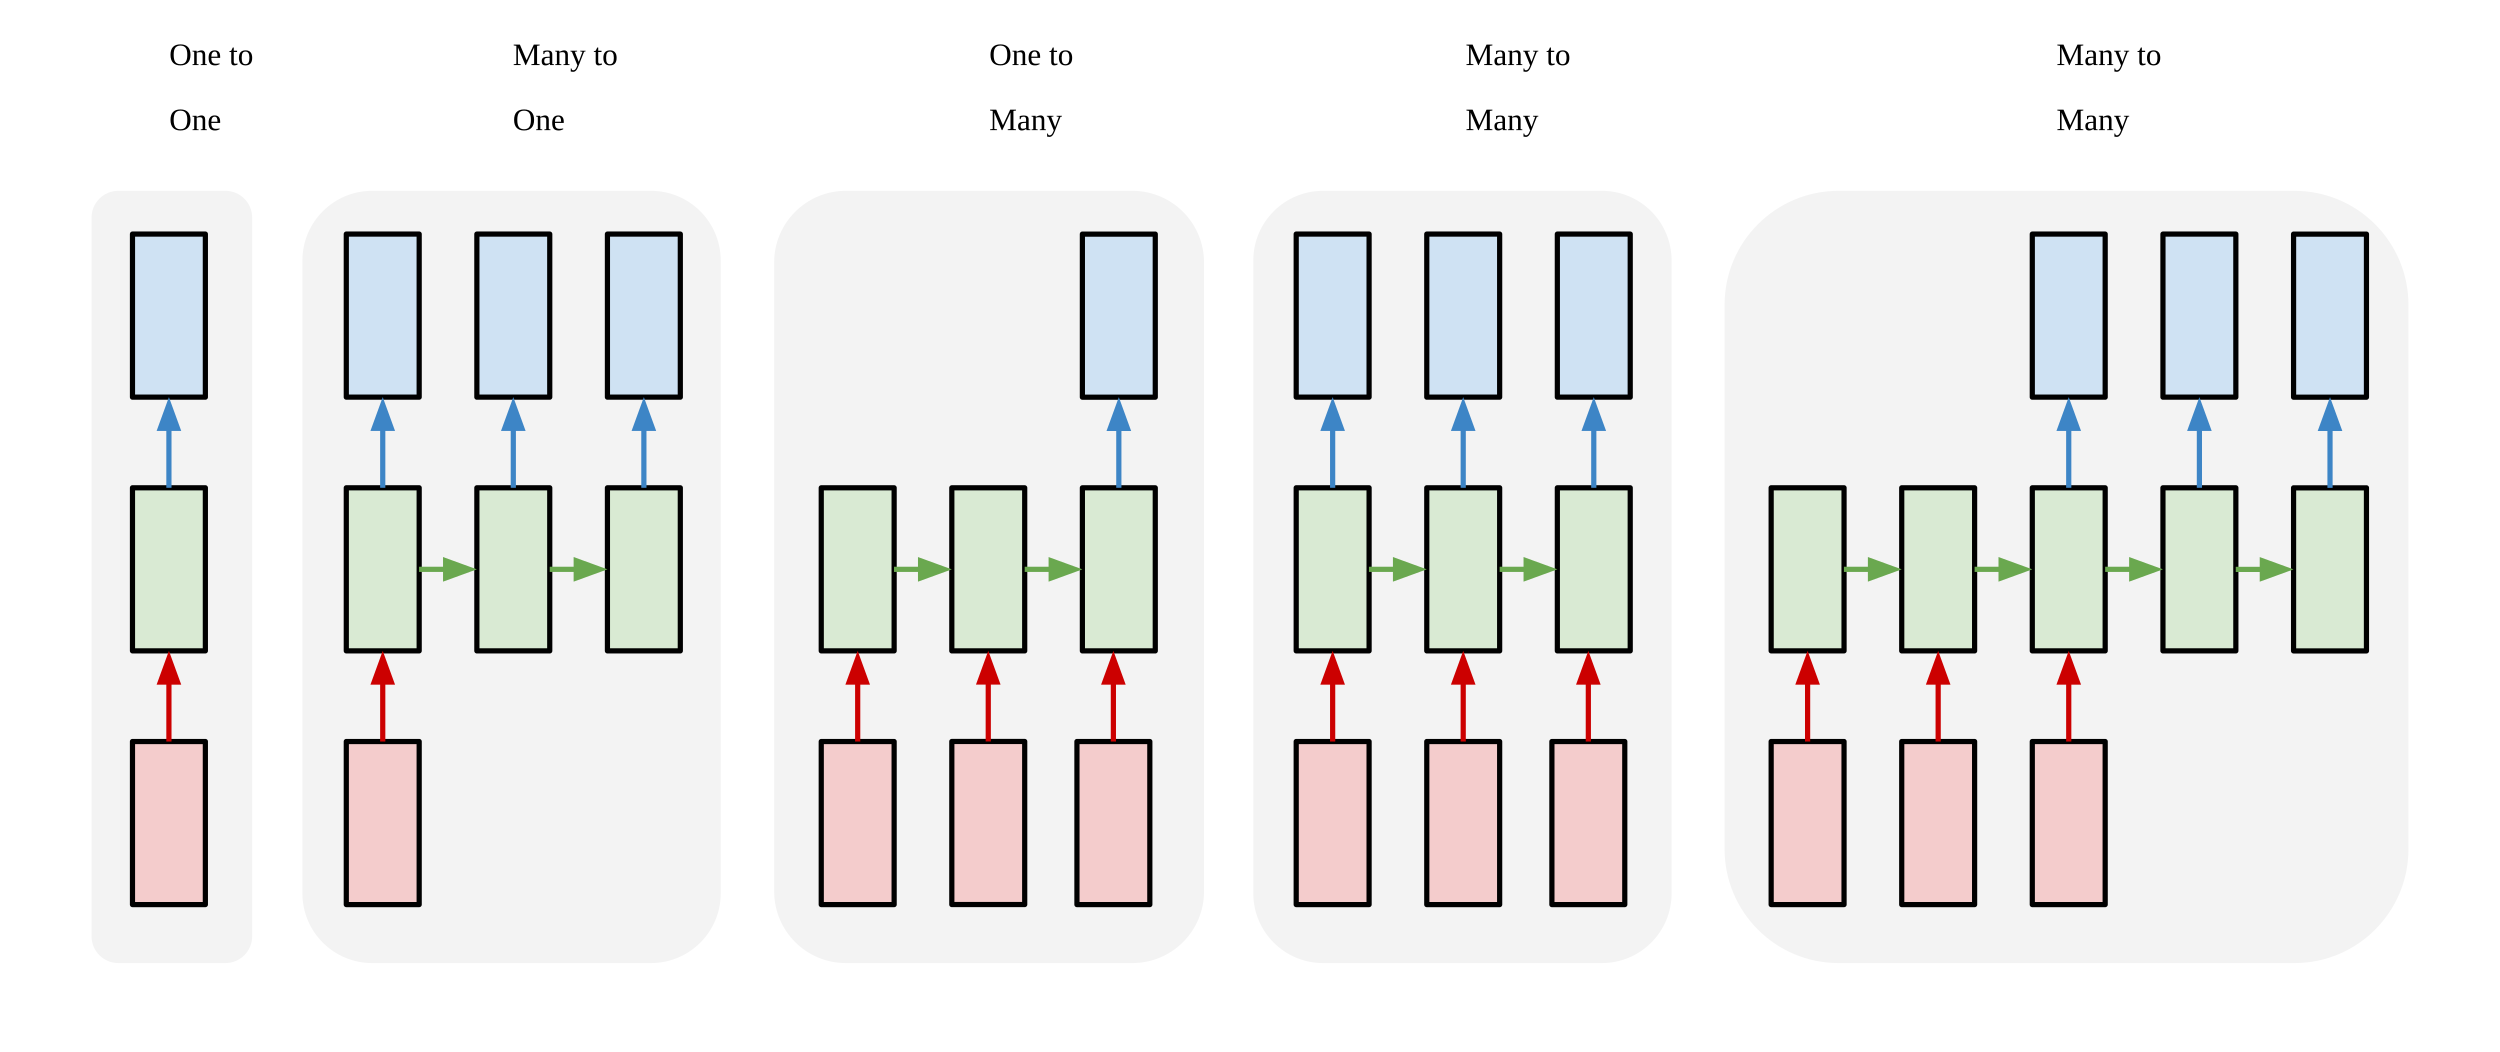
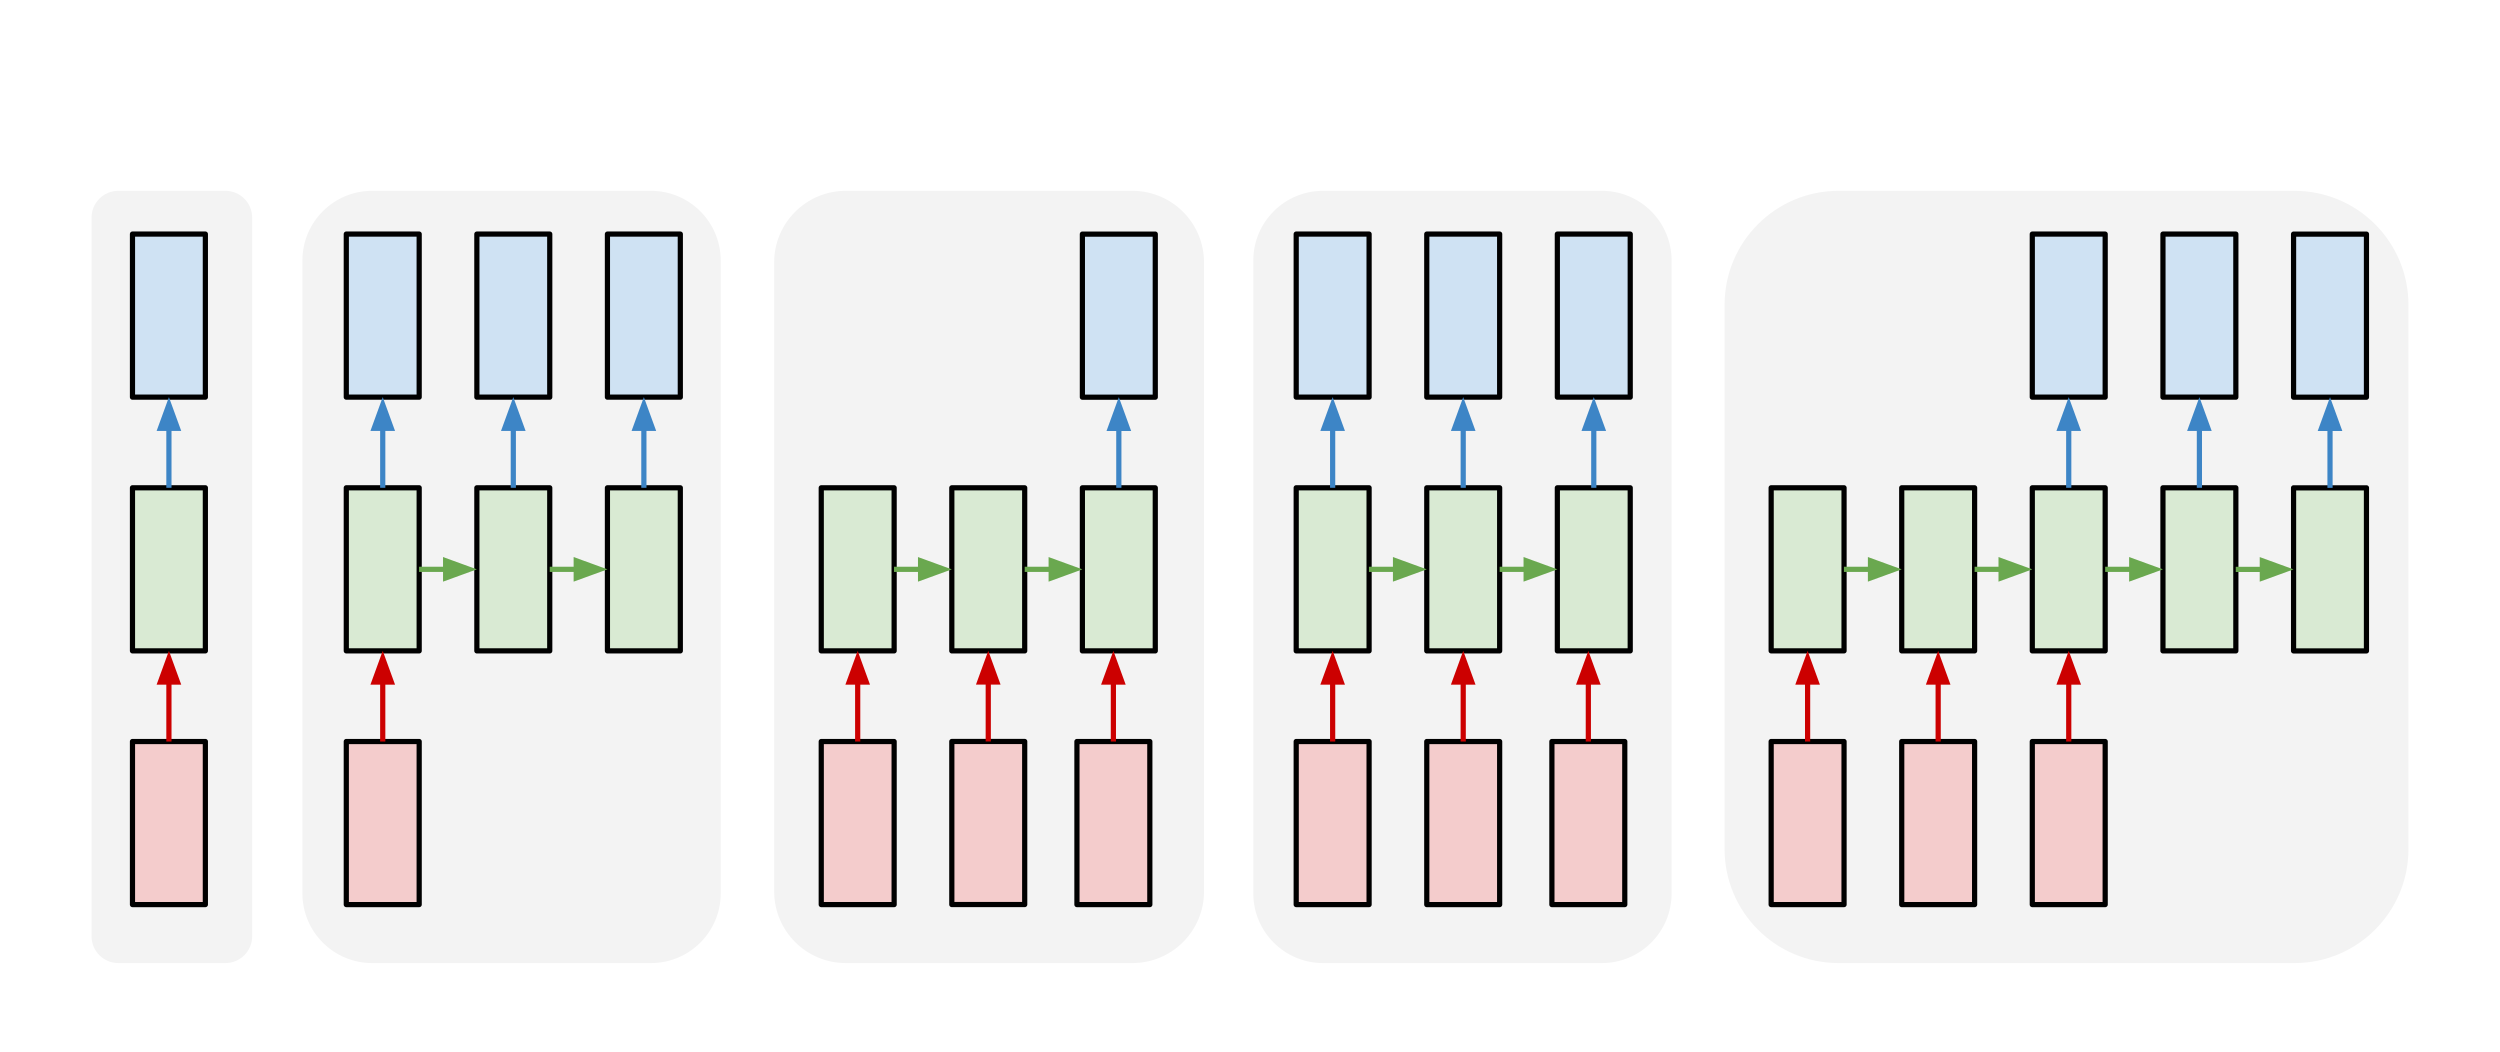
<svg xmlns="http://www.w3.org/2000/svg" version="1.1" viewBox="0.0 0.0 960.391 403.997" fill="none" stroke="none" stroke-linecap="square" stroke-miterlimit="10">
  <clipPath id="p.0">
    <path d="m0 0l960.391 0l0 403.997l-960.391 0l0 -403.997z" clip-rule="nonzero" />
  </clipPath>
  <g clip-path="url(#p.0)">
    <path fill="#000000" fill-opacity="0.0" d="m0 0l960.391 0l0 403.997l-960.391 0z" fill-rule="evenodd" />
    <path fill="#f3f3f3" d="m662.512 117.093l0 0c0 -24.182 19.604 -43.786 43.786 -43.786l175.137 0l0 0c11.613 0 22.75 4.613 30.961 12.825c8.211 8.211 12.825 19.348 12.825 30.961l0 209.09c0 24.182 -19.604 43.786 -43.786 43.786l-175.137 0c-24.182 0 -43.786 -19.604 -43.786 -43.786z" fill-rule="evenodd" />
    <path fill="#f3f3f3" d="m481.466 100.09l0 0c0 -14.792 11.991 -26.783 26.783 -26.783l107.128 0l0 0c7.103 0 13.916 2.822 18.938 7.844c5.023 5.023 7.844 11.835 7.844 18.938l0 243.096c0 14.792 -11.991 26.783 -26.783 26.783l-107.128 0c-14.792 0 -26.783 -11.991 -26.783 -26.783z" fill-rule="evenodd" />
    <path fill="#f3f3f3" d="m297.403 100.83l0 0c0 -15.2 12.322 -27.523 27.523 -27.523l110.088 0l0 0c7.3 0 14.3 2.9 19.462 8.061c5.162 5.162 8.061 12.162 8.061 19.462l0 241.616c0 15.2 -12.322 27.523 -27.523 27.523l-110.088 0c-15.2 0 -27.523 -12.322 -27.523 -27.523z" fill-rule="evenodd" />
    <path fill="#f3f3f3" d="m116.175 100.09l0 0c0 -14.792 11.991 -26.783 26.783 -26.783l107.128 0l0 0c7.103 0 13.915 2.822 18.938 7.844c5.023 5.023 7.844 11.835 7.844 18.938l0 243.096c0 14.792 -11.991 26.783 -26.783 26.783l-107.128 0c-14.792 0 -26.783 -11.991 -26.783 -26.783z" fill-rule="evenodd" />
    <path fill="#f3f3f3" d="m35.169 83.591l0 0c0 -5.68 4.604 -10.284 10.284 -10.284l41.133 0l0 0c2.727 0 5.343 1.083 7.272 3.012c1.929 1.929 3.012 4.544 3.012 7.272l0 276.094c0 5.68 -4.604 10.284 -10.284 10.284l-41.133 0c-5.68 0 -10.284 -4.604 -10.284 -10.284z" fill-rule="evenodd" />
    <path fill="#cfe2f3" d="m50.891 89.921l28.0 0l0 62.646l-28.0 0z" fill-rule="evenodd" />
    <path stroke="#000000" stroke-width="2.0" stroke-linejoin="round" stroke-linecap="butt" d="m50.891 89.921l28.0 0l0 62.646l-28.0 0z" fill-rule="evenodd" />
    <path fill="#d9ead3" d="m50.891 187.387l28.0 0l0 62.646l-28.0 0z" fill-rule="evenodd" />
    <path stroke="#000000" stroke-width="2.0" stroke-linejoin="round" stroke-linecap="butt" d="m50.891 187.387l28.0 0l0 62.646l-28.0 0z" fill-rule="evenodd" />
    <path fill="#f4cccc" d="m50.891 284.854l28.0 0l0 62.646l-28.0 0z" fill-rule="evenodd" />
    <path stroke="#000000" stroke-width="2.0" stroke-linejoin="round" stroke-linecap="butt" d="m50.891 284.854l28.0 0l0 62.646l-28.0 0z" fill-rule="evenodd" />
    <path fill="#000000" fill-opacity="0.0" d="m64.891 187.387l0 -34.835" fill-rule="evenodd" />
    <path stroke="#3d85c6" stroke-width="2.0" stroke-linejoin="round" stroke-linecap="butt" d="m64.891 187.387l0 -22.835" fill-rule="evenodd" />
    <path fill="#3d85c6" stroke="#3d85c6" stroke-width="2.0" stroke-linecap="butt" d="m68.195 164.553l-3.303 -9.076l-3.303 9.076z" fill-rule="evenodd" />
    <path fill="#000000" fill-opacity="0.0" d="m64.891 284.854l0 -34.835" fill-rule="evenodd" />
    <path stroke="#cc0000" stroke-width="2.0" stroke-linejoin="round" stroke-linecap="butt" d="m64.891 284.854l0 -22.835" fill-rule="evenodd" />
    <path fill="#cc0000" stroke="#cc0000" stroke-width="2.0" stroke-linecap="butt" d="m68.195 262.019l-3.303 -9.076l-3.303 9.076z" fill-rule="evenodd" />
    <path fill="#cfe2f3" d="m133.031 89.921l28.0 0l0 62.646l-28.0 0z" fill-rule="evenodd" />
    <path stroke="#000000" stroke-width="2.0" stroke-linejoin="round" stroke-linecap="butt" d="m133.031 89.921l28.0 0l0 62.646l-28.0 0z" fill-rule="evenodd" />
    <path fill="#d9ead3" d="m133.031 187.387l28.0 0l0 62.646l-28.0 0z" fill-rule="evenodd" />
    <path stroke="#000000" stroke-width="2.0" stroke-linejoin="round" stroke-linecap="butt" d="m133.031 187.387l28.0 0l0 62.646l-28.0 0z" fill-rule="evenodd" />
    <path fill="#f4cccc" d="m133.031 284.854l28.0 0l0 62.646l-28.0 0z" fill-rule="evenodd" />
    <path stroke="#000000" stroke-width="2.0" stroke-linejoin="round" stroke-linecap="butt" d="m133.031 284.854l28.0 0l0 62.646l-28.0 0z" fill-rule="evenodd" />
    <path fill="#000000" fill-opacity="0.0" d="m147.031 187.387l0 -34.835" fill-rule="evenodd" />
    <path stroke="#3d85c6" stroke-width="2.0" stroke-linejoin="round" stroke-linecap="butt" d="m147.031 187.387l0 -22.835" fill-rule="evenodd" />
    <path fill="#3d85c6" stroke="#3d85c6" stroke-width="2.0" stroke-linecap="butt" d="m150.334 164.553l-3.303 -9.076l-3.303 9.076z" fill-rule="evenodd" />
    <path fill="#000000" fill-opacity="0.0" d="m147.031 284.854l0 -34.835" fill-rule="evenodd" />
    <path stroke="#cc0000" stroke-width="2.0" stroke-linejoin="round" stroke-linecap="butt" d="m147.031 284.854l0 -22.835" fill-rule="evenodd" />
    <path fill="#cc0000" stroke="#cc0000" stroke-width="2.0" stroke-linecap="butt" d="m150.334 262.019l-3.303 -9.076l-3.303 9.076z" fill-rule="evenodd" />
    <path fill="#cfe2f3" d="m183.189 89.927l28.0 0l0 62.646l-28.0 0z" fill-rule="evenodd" />
    <path stroke="#000000" stroke-width="2.0" stroke-linejoin="round" stroke-linecap="butt" d="m183.189 89.927l28.0 0l0 62.646l-28.0 0z" fill-rule="evenodd" />
    <path fill="#d9ead3" d="m183.189 187.393l28.0 0l0 62.646l-28.0 0z" fill-rule="evenodd" />
    <path stroke="#000000" stroke-width="2.0" stroke-linejoin="round" stroke-linecap="butt" d="m183.189 187.393l28.0 0l0 62.646l-28.0 0z" fill-rule="evenodd" />
    <path fill="#000000" fill-opacity="0.0" d="m197.189 187.393l0 -34.835" fill-rule="evenodd" />
    <path stroke="#3d85c6" stroke-width="2.0" stroke-linejoin="round" stroke-linecap="butt" d="m197.189 187.393l0 -22.835" fill-rule="evenodd" />
    <path fill="#3d85c6" stroke="#3d85c6" stroke-width="2.0" stroke-linecap="butt" d="m200.493 164.559l-3.303 -9.076l-3.303 9.076z" fill-rule="evenodd" />
    <path fill="#cfe2f3" d="m233.348 89.927l28.0 0l0 62.646l-28.0 0z" fill-rule="evenodd" />
    <path stroke="#000000" stroke-width="2.0" stroke-linejoin="round" stroke-linecap="butt" d="m233.348 89.927l28.0 0l0 62.646l-28.0 0z" fill-rule="evenodd" />
    <path fill="#d9ead3" d="m233.348 187.393l28.0 0l0 62.646l-28.0 0z" fill-rule="evenodd" />
    <path stroke="#000000" stroke-width="2.0" stroke-linejoin="round" stroke-linecap="butt" d="m233.348 187.393l28.0 0l0 62.646l-28.0 0z" fill-rule="evenodd" />
    <path fill="#000000" fill-opacity="0.0" d="m247.348 187.393l0 -34.835" fill-rule="evenodd" />
    <path stroke="#3d85c6" stroke-width="2.0" stroke-linejoin="round" stroke-linecap="butt" d="m247.348 187.393l0 -22.835" fill-rule="evenodd" />
    <path fill="#3d85c6" stroke="#3d85c6" stroke-width="2.0" stroke-linecap="butt" d="m250.652 164.559l-3.303 -9.076l-3.303 9.076z" fill-rule="evenodd" />
    <path fill="#000000" fill-opacity="0.0" d="m160.985 218.716l22.205 0" fill-rule="evenodd" />
    <path stroke="#6aa84f" stroke-width="2.0" stroke-linejoin="round" stroke-linecap="butt" d="m160.985 218.716l10.205 0" fill-rule="evenodd" />
    <path fill="#6aa84f" stroke="#6aa84f" stroke-width="2.0" stroke-linecap="butt" d="m171.189 222.02l9.076 -3.303l-9.076 -3.303z" fill-rule="evenodd" />
    <path fill="#000000" fill-opacity="0.0" d="m211.189 218.716l22.173 0" fill-rule="evenodd" />
    <path stroke="#6aa84f" stroke-width="2.0" stroke-linejoin="round" stroke-linecap="butt" d="m211.189 218.716l10.173 0" fill-rule="evenodd" />
    <path fill="#6aa84f" stroke="#6aa84f" stroke-width="2.0" stroke-linecap="butt" d="m221.363 222.02l9.076 -3.303l-9.076 -3.303z" fill-rule="evenodd" />
    <path fill="#d9ead3" d="m315.488 187.393l28.0 0l0 62.646l-28.0 0z" fill-rule="evenodd" />
    <path stroke="#000000" stroke-width="2.0" stroke-linejoin="round" stroke-linecap="butt" d="m315.488 187.393l28.0 0l0 62.646l-28.0 0z" fill-rule="evenodd" />
    <path fill="#f4cccc" d="m315.488 284.86l28.0 0l0 62.646l-28.0 0z" fill-rule="evenodd" />
    <path stroke="#000000" stroke-width="2.0" stroke-linejoin="round" stroke-linecap="butt" d="m315.488 284.86l28.0 0l0 62.646l-28.0 0z" fill-rule="evenodd" />
    <path fill="#000000" fill-opacity="0.0" d="m329.488 284.86l0 -34.835" fill-rule="evenodd" />
    <path stroke="#cc0000" stroke-width="2.0" stroke-linejoin="round" stroke-linecap="butt" d="m329.488 284.86l0 -22.835" fill-rule="evenodd" />
    <path fill="#cc0000" stroke="#cc0000" stroke-width="2.0" stroke-linecap="butt" d="m332.791 262.025l-3.303 -9.076l-3.303 9.076z" fill-rule="evenodd" />
    <path fill="#d9ead3" d="m365.646 187.399l28.0 0l0 62.646l-28.0 0z" fill-rule="evenodd" />
    <path stroke="#000000" stroke-width="2.0" stroke-linejoin="round" stroke-linecap="butt" d="m365.646 187.399l28.0 0l0 62.646l-28.0 0z" fill-rule="evenodd" />
    <path fill="#cfe2f3" d="m415.805 89.933l28.0 0l0 62.646l-28.0 0z" fill-rule="evenodd" />
    <path stroke="#000000" stroke-width="2.0" stroke-linejoin="round" stroke-linecap="butt" d="m415.805 89.933l28.0 0l0 62.646l-28.0 0z" fill-rule="evenodd" />
    <path fill="#d9ead3" d="m415.805 187.399l28.0 0l0 62.646l-28.0 0z" fill-rule="evenodd" />
    <path stroke="#000000" stroke-width="2.0" stroke-linejoin="round" stroke-linecap="butt" d="m415.805 187.399l28.0 0l0 62.646l-28.0 0z" fill-rule="evenodd" />
    <path fill="#000000" fill-opacity="0.0" d="m429.805 187.399l0 -34.835" fill-rule="evenodd" />
    <path stroke="#3d85c6" stroke-width="2.0" stroke-linejoin="round" stroke-linecap="butt" d="m429.805 187.399l0 -22.835" fill-rule="evenodd" />
    <path fill="#3d85c6" stroke="#3d85c6" stroke-width="2.0" stroke-linecap="butt" d="m433.108 164.565l-3.303 -9.076l-3.303 9.076z" fill-rule="evenodd" />
    <path fill="#000000" fill-opacity="0.0" d="m343.442 218.722l22.205 0" fill-rule="evenodd" />
    <path stroke="#6aa84f" stroke-width="2.0" stroke-linejoin="round" stroke-linecap="butt" d="m343.442 218.722l10.205 0" fill-rule="evenodd" />
    <path fill="#6aa84f" stroke="#6aa84f" stroke-width="2.0" stroke-linecap="butt" d="m353.646 222.026l9.076 -3.303l-9.076 -3.303z" fill-rule="evenodd" />
    <path fill="#000000" fill-opacity="0.0" d="m393.646 218.722l22.173 0" fill-rule="evenodd" />
    <path stroke="#6aa84f" stroke-width="2.0" stroke-linejoin="round" stroke-linecap="butt" d="m393.646 218.722l10.173 0" fill-rule="evenodd" />
    <path fill="#6aa84f" stroke="#6aa84f" stroke-width="2.0" stroke-linecap="butt" d="m403.82 222.026l9.076 -3.303l-9.076 -3.303z" fill-rule="evenodd" />
    <path fill="#cfe2f3" d="m497.945 89.921l28.0 0l0 62.646l-28.0 0z" fill-rule="evenodd" />
    <path stroke="#000000" stroke-width="2.0" stroke-linejoin="round" stroke-linecap="butt" d="m497.945 89.921l28.0 0l0 62.646l-28.0 0z" fill-rule="evenodd" />
    <path fill="#d9ead3" d="m497.945 187.387l28.0 0l0 62.646l-28.0 0z" fill-rule="evenodd" />
    <path stroke="#000000" stroke-width="2.0" stroke-linejoin="round" stroke-linecap="butt" d="m497.945 187.387l28.0 0l0 62.646l-28.0 0z" fill-rule="evenodd" />
    <path fill="#f4cccc" d="m497.945 284.854l28.0 0l0 62.646l-28.0 0z" fill-rule="evenodd" />
    <path stroke="#000000" stroke-width="2.0" stroke-linejoin="round" stroke-linecap="butt" d="m497.945 284.854l28.0 0l0 62.646l-28.0 0z" fill-rule="evenodd" />
    <path fill="#000000" fill-opacity="0.0" d="m511.945 187.387l0 -34.835" fill-rule="evenodd" />
    <path stroke="#3d85c6" stroke-width="2.0" stroke-linejoin="round" stroke-linecap="butt" d="m511.945 187.387l0 -22.835" fill-rule="evenodd" />
    <path fill="#3d85c6" stroke="#3d85c6" stroke-width="2.0" stroke-linecap="butt" d="m515.248 164.553l-3.303 -9.076l-3.303 9.076z" fill-rule="evenodd" />
    <path fill="#000000" fill-opacity="0.0" d="m511.945 284.854l0 -34.835" fill-rule="evenodd" />
    <path stroke="#cc0000" stroke-width="2.0" stroke-linejoin="round" stroke-linecap="butt" d="m511.945 284.854l0 -22.835" fill-rule="evenodd" />
    <path fill="#cc0000" stroke="#cc0000" stroke-width="2.0" stroke-linecap="butt" d="m515.248 262.019l-3.303 -9.076l-3.303 9.076z" fill-rule="evenodd" />
    <path fill="#cfe2f3" d="m548.103 89.927l28.0 0l0 62.646l-28.0 0z" fill-rule="evenodd" />
    <path stroke="#000000" stroke-width="2.0" stroke-linejoin="round" stroke-linecap="butt" d="m548.103 89.927l28.0 0l0 62.646l-28.0 0z" fill-rule="evenodd" />
    <path fill="#d9ead3" d="m548.103 187.393l28.0 0l0 62.646l-28.0 0z" fill-rule="evenodd" />
    <path stroke="#000000" stroke-width="2.0" stroke-linejoin="round" stroke-linecap="butt" d="m548.103 187.393l28.0 0l0 62.646l-28.0 0z" fill-rule="evenodd" />
    <path fill="#000000" fill-opacity="0.0" d="m562.103 187.393l0 -34.835" fill-rule="evenodd" />
    <path stroke="#3d85c6" stroke-width="2.0" stroke-linejoin="round" stroke-linecap="butt" d="m562.103 187.393l0 -22.835" fill-rule="evenodd" />
    <path fill="#3d85c6" stroke="#3d85c6" stroke-width="2.0" stroke-linecap="butt" d="m565.407 164.559l-3.303 -9.076l-3.303 9.076z" fill-rule="evenodd" />
    <path fill="#cfe2f3" d="m598.262 89.927l28.0 0l0 62.646l-28.0 0z" fill-rule="evenodd" />
    <path stroke="#000000" stroke-width="2.0" stroke-linejoin="round" stroke-linecap="butt" d="m598.262 89.927l28.0 0l0 62.646l-28.0 0z" fill-rule="evenodd" />
    <path fill="#d9ead3" d="m598.262 187.393l28.0 0l0 62.646l-28.0 0z" fill-rule="evenodd" />
    <path stroke="#000000" stroke-width="2.0" stroke-linejoin="round" stroke-linecap="butt" d="m598.262 187.393l28.0 0l0 62.646l-28.0 0z" fill-rule="evenodd" />
    <path fill="#000000" fill-opacity="0.0" d="m612.262 187.393l0 -34.835" fill-rule="evenodd" />
    <path stroke="#3d85c6" stroke-width="2.0" stroke-linejoin="round" stroke-linecap="butt" d="m612.262 187.393l0 -22.835" fill-rule="evenodd" />
    <path fill="#3d85c6" stroke="#3d85c6" stroke-width="2.0" stroke-linecap="butt" d="m615.566 164.559l-3.303 -9.076l-3.303 9.076z" fill-rule="evenodd" />
    <path fill="#000000" fill-opacity="0.0" d="m525.899 218.716l22.205 0" fill-rule="evenodd" />
    <path stroke="#6aa84f" stroke-width="2.0" stroke-linejoin="round" stroke-linecap="butt" d="m525.899 218.716l10.205 0" fill-rule="evenodd" />
    <path fill="#6aa84f" stroke="#6aa84f" stroke-width="2.0" stroke-linecap="butt" d="m536.103 222.02l9.076 -3.303l-9.076 -3.303z" fill-rule="evenodd" />
    <path fill="#000000" fill-opacity="0.0" d="m576.103 218.716l22.173 0" fill-rule="evenodd" />
    <path stroke="#6aa84f" stroke-width="2.0" stroke-linejoin="round" stroke-linecap="butt" d="m576.103 218.716l10.173 0" fill-rule="evenodd" />
    <path fill="#6aa84f" stroke="#6aa84f" stroke-width="2.0" stroke-linecap="butt" d="m586.277 222.02l9.076 -3.303l-9.076 -3.303z" fill-rule="evenodd" />
    <path fill="#d9ead3" d="m680.402 187.387l28.0 0l0 62.646l-28.0 0z" fill-rule="evenodd" />
    <path stroke="#000000" stroke-width="2.0" stroke-linejoin="round" stroke-linecap="butt" d="m680.402 187.387l28.0 0l0 62.646l-28.0 0z" fill-rule="evenodd" />
    <path fill="#f4cccc" d="m680.402 284.854l28.0 0l0 62.646l-28.0 0z" fill-rule="evenodd" />
    <path stroke="#000000" stroke-width="2.0" stroke-linejoin="round" stroke-linecap="butt" d="m680.402 284.854l28.0 0l0 62.646l-28.0 0z" fill-rule="evenodd" />
    <path fill="#000000" fill-opacity="0.0" d="m694.402 284.854l0 -34.835" fill-rule="evenodd" />
    <path stroke="#cc0000" stroke-width="2.0" stroke-linejoin="round" stroke-linecap="butt" d="m694.402 284.854l0 -22.835" fill-rule="evenodd" />
    <path fill="#cc0000" stroke="#cc0000" stroke-width="2.0" stroke-linecap="butt" d="m697.705 262.019l-3.303 -9.076l-3.303 9.076z" fill-rule="evenodd" />
    <path fill="#d9ead3" d="m730.56 187.393l28.0 0l0 62.646l-28.0 0z" fill-rule="evenodd" />
    <path stroke="#000000" stroke-width="2.0" stroke-linejoin="round" stroke-linecap="butt" d="m730.56 187.393l28.0 0l0 62.646l-28.0 0z" fill-rule="evenodd" />
    <path fill="#cfe2f3" d="m780.719 89.927l28.0 0l0 62.646l-28.0 0z" fill-rule="evenodd" />
    <path stroke="#000000" stroke-width="2.0" stroke-linejoin="round" stroke-linecap="butt" d="m780.719 89.927l28.0 0l0 62.646l-28.0 0z" fill-rule="evenodd" />
    <path fill="#d9ead3" d="m780.719 187.393l28.0 0l0 62.646l-28.0 0z" fill-rule="evenodd" />
    <path stroke="#000000" stroke-width="2.0" stroke-linejoin="round" stroke-linecap="butt" d="m780.719 187.393l28.0 0l0 62.646l-28.0 0z" fill-rule="evenodd" />
    <path fill="#000000" fill-opacity="0.0" d="m794.719 187.393l0 -34.835" fill-rule="evenodd" />
    <path stroke="#3d85c6" stroke-width="2.0" stroke-linejoin="round" stroke-linecap="butt" d="m794.719 187.393l0 -22.835" fill-rule="evenodd" />
    <path fill="#3d85c6" stroke="#3d85c6" stroke-width="2.0" stroke-linecap="butt" d="m798.022 164.559l-3.303 -9.076l-3.303 9.076z" fill-rule="evenodd" />
    <path fill="#000000" fill-opacity="0.0" d="m708.356 218.716l22.205 0" fill-rule="evenodd" />
    <path stroke="#6aa84f" stroke-width="2.0" stroke-linejoin="round" stroke-linecap="butt" d="m708.356 218.716l10.205 0" fill-rule="evenodd" />
    <path fill="#6aa84f" stroke="#6aa84f" stroke-width="2.0" stroke-linecap="butt" d="m718.56 222.02l9.076 -3.303l-9.076 -3.303z" fill-rule="evenodd" />
    <path fill="#000000" fill-opacity="0.0" d="m758.56 218.716l22.173 0" fill-rule="evenodd" />
    <path stroke="#6aa84f" stroke-width="2.0" stroke-linejoin="round" stroke-linecap="butt" d="m758.56 218.716l10.173 0" fill-rule="evenodd" />
    <path fill="#6aa84f" stroke="#6aa84f" stroke-width="2.0" stroke-linecap="butt" d="m768.734 222.02l9.076 -3.303l-9.076 -3.303z" fill-rule="evenodd" />
    <path fill="#f4cccc" d="m548.103 284.86l28.0 0l0 62.646l-28.0 0z" fill-rule="evenodd" />
    <path stroke="#000000" stroke-width="2.0" stroke-linejoin="round" stroke-linecap="butt" d="m548.103 284.86l28.0 0l0 62.646l-28.0 0z" fill-rule="evenodd" />
    <path fill="#000000" fill-opacity="0.0" d="m562.103 284.86l0 -34.835" fill-rule="evenodd" />
    <path stroke="#cc0000" stroke-width="2.0" stroke-linejoin="round" stroke-linecap="butt" d="m562.103 284.86l0 -22.835" fill-rule="evenodd" />
    <path fill="#cc0000" stroke="#cc0000" stroke-width="2.0" stroke-linecap="butt" d="m565.407 262.025l-3.303 -9.076l-3.303 9.076z" fill-rule="evenodd" />
    <path fill="#f4cccc" d="m596.17 284.86l28.0 0l0 62.646l-28.0 0z" fill-rule="evenodd" />
    <path stroke="#000000" stroke-width="2.0" stroke-linejoin="round" stroke-linecap="butt" d="m596.17 284.86l28.0 0l0 62.646l-28.0 0z" fill-rule="evenodd" />
    <path fill="#000000" fill-opacity="0.0" d="m610.17 284.86l0 -34.835" fill-rule="evenodd" />
    <path stroke="#cc0000" stroke-width="2.0" stroke-linejoin="round" stroke-linecap="butt" d="m610.17 284.86l0 -22.835" fill-rule="evenodd" />
    <path fill="#cc0000" stroke="#cc0000" stroke-width="2.0" stroke-linecap="butt" d="m613.473 262.025l-3.303 -9.076l-3.303 9.076z" fill-rule="evenodd" />
    <path fill="#f4cccc" d="m365.646 284.842l28.0 0l0 62.646l-28.0 0z" fill-rule="evenodd" />
    <path stroke="#000000" stroke-width="2.0" stroke-linejoin="round" stroke-linecap="butt" d="m365.646 284.842l28.0 0l0 62.646l-28.0 0z" fill-rule="evenodd" />
    <path fill="#000000" fill-opacity="0.0" d="m379.646 284.842l0 -34.835" fill-rule="evenodd" />
    <path stroke="#cc0000" stroke-width="2.0" stroke-linejoin="round" stroke-linecap="butt" d="m379.646 284.842l0 -22.835" fill-rule="evenodd" />
    <path fill="#cc0000" stroke="#cc0000" stroke-width="2.0" stroke-linecap="butt" d="m382.95 262.007l-3.303 -9.076l-3.303 9.076z" fill-rule="evenodd" />
    <path fill="#f4cccc" d="m413.713 284.86l28.0 0l0 62.646l-28.0 0z" fill-rule="evenodd" />
    <path stroke="#000000" stroke-width="2.0" stroke-linejoin="round" stroke-linecap="butt" d="m413.713 284.86l28.0 0l0 62.646l-28.0 0z" fill-rule="evenodd" />
    <path fill="#000000" fill-opacity="0.0" d="m427.713 284.86l0 -34.835" fill-rule="evenodd" />
    <path stroke="#cc0000" stroke-width="2.0" stroke-linejoin="round" stroke-linecap="butt" d="m427.713 284.86l0 -22.835" fill-rule="evenodd" />
    <path fill="#cc0000" stroke="#cc0000" stroke-width="2.0" stroke-linecap="butt" d="m431.016 262.025l-3.303 -9.076l-3.303 9.076z" fill-rule="evenodd" />
    <path fill="#f4cccc" d="m730.56 284.86l28.0 0l0 62.646l-28.0 0z" fill-rule="evenodd" />
    <path stroke="#000000" stroke-width="2.0" stroke-linejoin="round" stroke-linecap="butt" d="m730.56 284.86l28.0 0l0 62.646l-28.0 0z" fill-rule="evenodd" />
    <path fill="#000000" fill-opacity="0.0" d="m744.56 284.86l0 -34.835" fill-rule="evenodd" />
    <path stroke="#cc0000" stroke-width="2.0" stroke-linejoin="round" stroke-linecap="butt" d="m744.56 284.86l0 -22.835" fill-rule="evenodd" />
    <path fill="#cc0000" stroke="#cc0000" stroke-width="2.0" stroke-linecap="butt" d="m747.864 262.025l-3.303 -9.076l-3.303 9.076z" fill-rule="evenodd" />
    <path fill="#f4cccc" d="m780.719 284.86l28.0 0l0 62.646l-28.0 0z" fill-rule="evenodd" />
    <path stroke="#000000" stroke-width="2.0" stroke-linejoin="round" stroke-linecap="butt" d="m780.719 284.86l28.0 0l0 62.646l-28.0 0z" fill-rule="evenodd" />
    <path fill="#000000" fill-opacity="0.0" d="m794.719 284.86l0 -34.835" fill-rule="evenodd" />
    <path stroke="#cc0000" stroke-width="2.0" stroke-linejoin="round" stroke-linecap="butt" d="m794.719 284.86l0 -22.835" fill-rule="evenodd" />
    <path fill="#cc0000" stroke="#cc0000" stroke-width="2.0" stroke-linecap="butt" d="m798.022 262.025l-3.303 -9.076l-3.303 9.076z" fill-rule="evenodd" />
    <path fill="#cfe2f3" d="m830.913 89.927l28.0 0l0 62.646l-28.0 0z" fill-rule="evenodd" />
    <path stroke="#000000" stroke-width="2.0" stroke-linejoin="round" stroke-linecap="butt" d="m830.913 89.927l28.0 0l0 62.646l-28.0 0z" fill-rule="evenodd" />
    <path fill="#d9ead3" d="m830.913 187.393l28.0 0l0 62.646l-28.0 0z" fill-rule="evenodd" />
    <path stroke="#000000" stroke-width="2.0" stroke-linejoin="round" stroke-linecap="butt" d="m830.913 187.393l28.0 0l0 62.646l-28.0 0z" fill-rule="evenodd" />
    <path fill="#000000" fill-opacity="0.0" d="m844.913 187.393l0 -34.835" fill-rule="evenodd" />
    <path stroke="#3d85c6" stroke-width="2.0" stroke-linejoin="round" stroke-linecap="butt" d="m844.914 187.393l0 -22.835" fill-rule="evenodd" />
    <path fill="#3d85c6" stroke="#3d85c6" stroke-width="2.0" stroke-linecap="butt" d="m848.217 164.559l-3.303 -9.076l-3.303 9.076z" fill-rule="evenodd" />
    <path fill="#000000" fill-opacity="0.0" d="m808.709 218.716l22.205 0" fill-rule="evenodd" />
    <path stroke="#6aa84f" stroke-width="2.0" stroke-linejoin="round" stroke-linecap="butt" d="m808.709 218.716l10.205 0" fill-rule="evenodd" />
    <path fill="#6aa84f" stroke="#6aa84f" stroke-width="2.0" stroke-linecap="butt" d="m818.914 222.02l9.076 -3.303l-9.076 -3.303z" fill-rule="evenodd" />
    <path fill="#cfe2f3" d="m881.09 89.939l28.0 0l0 62.646l-28.0 0z" fill-rule="evenodd" />
    <path stroke="#000000" stroke-width="2.0" stroke-linejoin="round" stroke-linecap="butt" d="m881.09 89.939l28.0 0l0 62.646l-28.0 0z" fill-rule="evenodd" />
    <path fill="#d9ead3" d="m881.09 187.405l28.0 0l0 62.646l-28.0 0z" fill-rule="evenodd" />
    <path stroke="#000000" stroke-width="2.0" stroke-linejoin="round" stroke-linecap="butt" d="m881.09 187.405l28.0 0l0 62.646l-28.0 0z" fill-rule="evenodd" />
    <path fill="#000000" fill-opacity="0.0" d="m895.09 187.405l0 -34.835" fill-rule="evenodd" />
    <path stroke="#3d85c6" stroke-width="2.0" stroke-linejoin="round" stroke-linecap="butt" d="m895.09 187.405l0 -22.835" fill-rule="evenodd" />
    <path fill="#3d85c6" stroke="#3d85c6" stroke-width="2.0" stroke-linecap="butt" d="m898.394 164.571l-3.303 -9.076l-3.303 9.076z" fill-rule="evenodd" />
    <path fill="#000000" fill-opacity="0.0" d="m858.885 218.728l22.205 0" fill-rule="evenodd" />
    <path stroke="#6aa84f" stroke-width="2.0" stroke-linejoin="round" stroke-linecap="butt" d="m858.885 218.728l10.205 0" fill-rule="evenodd" />
    <path fill="#6aa84f" stroke="#6aa84f" stroke-width="2.0" stroke-linecap="butt" d="m869.09 222.032l9.076 -3.303l-9.076 -3.303z" fill-rule="evenodd" />
  </g>
  <g>
-     <text x="65" y="25" fill="black">
+     <text x="65" y="25" class="dark-fill">
            One to
            <tspan x="65" dy="25">One</tspan>
    </text>
-     <text x="197" y="25" fill="black">
+     <text x="197" y="25" class="dark-fill">
            Many to
            <tspan x="197" dy="25">One</tspan>
    </text>
-     <text x="380" y="25" fill="black">
+     <text x="380" y="25" class="dark-fill">
            One to
            <tspan x="380" dy="25">Many</tspan>
    </text>
-     <text x="563" y="25" fill="black">
+     <text x="563" y="25" class="dark-fill">
            Many to
            <tspan x="563" dy="25">Many</tspan>
    </text>
-     <text x="790" y="25" fill="black">
+     <text x="790" y="25" class="dark-fill">
            Many to
            <tspan x="790" dy="25">Many</tspan>
    </text>
  </g>
</svg>
